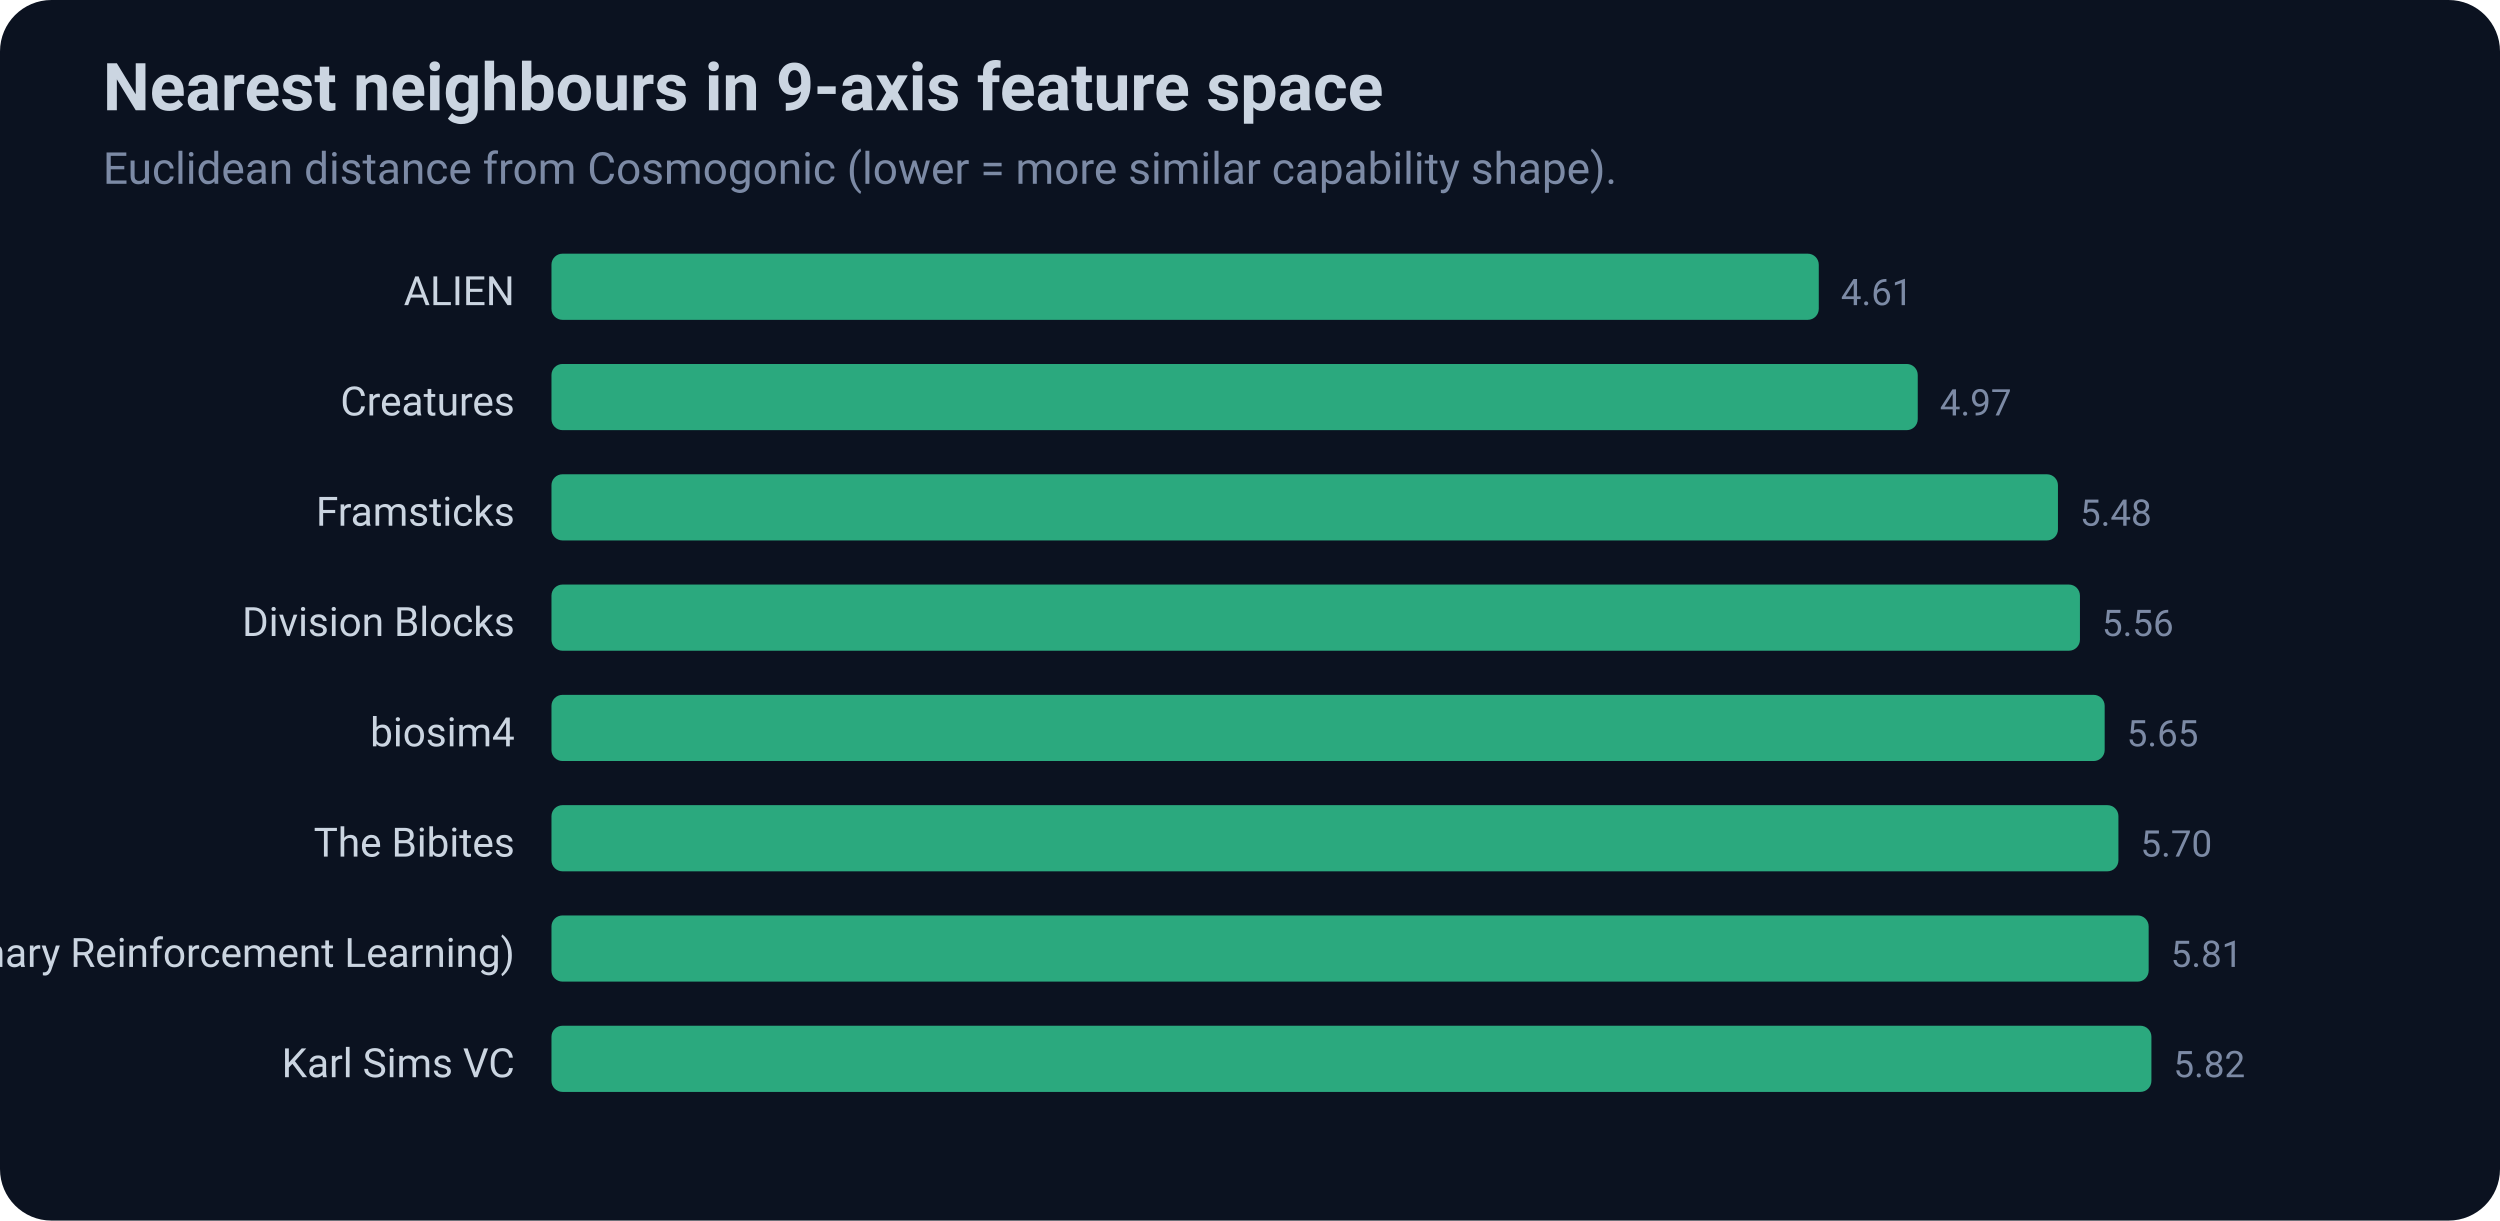
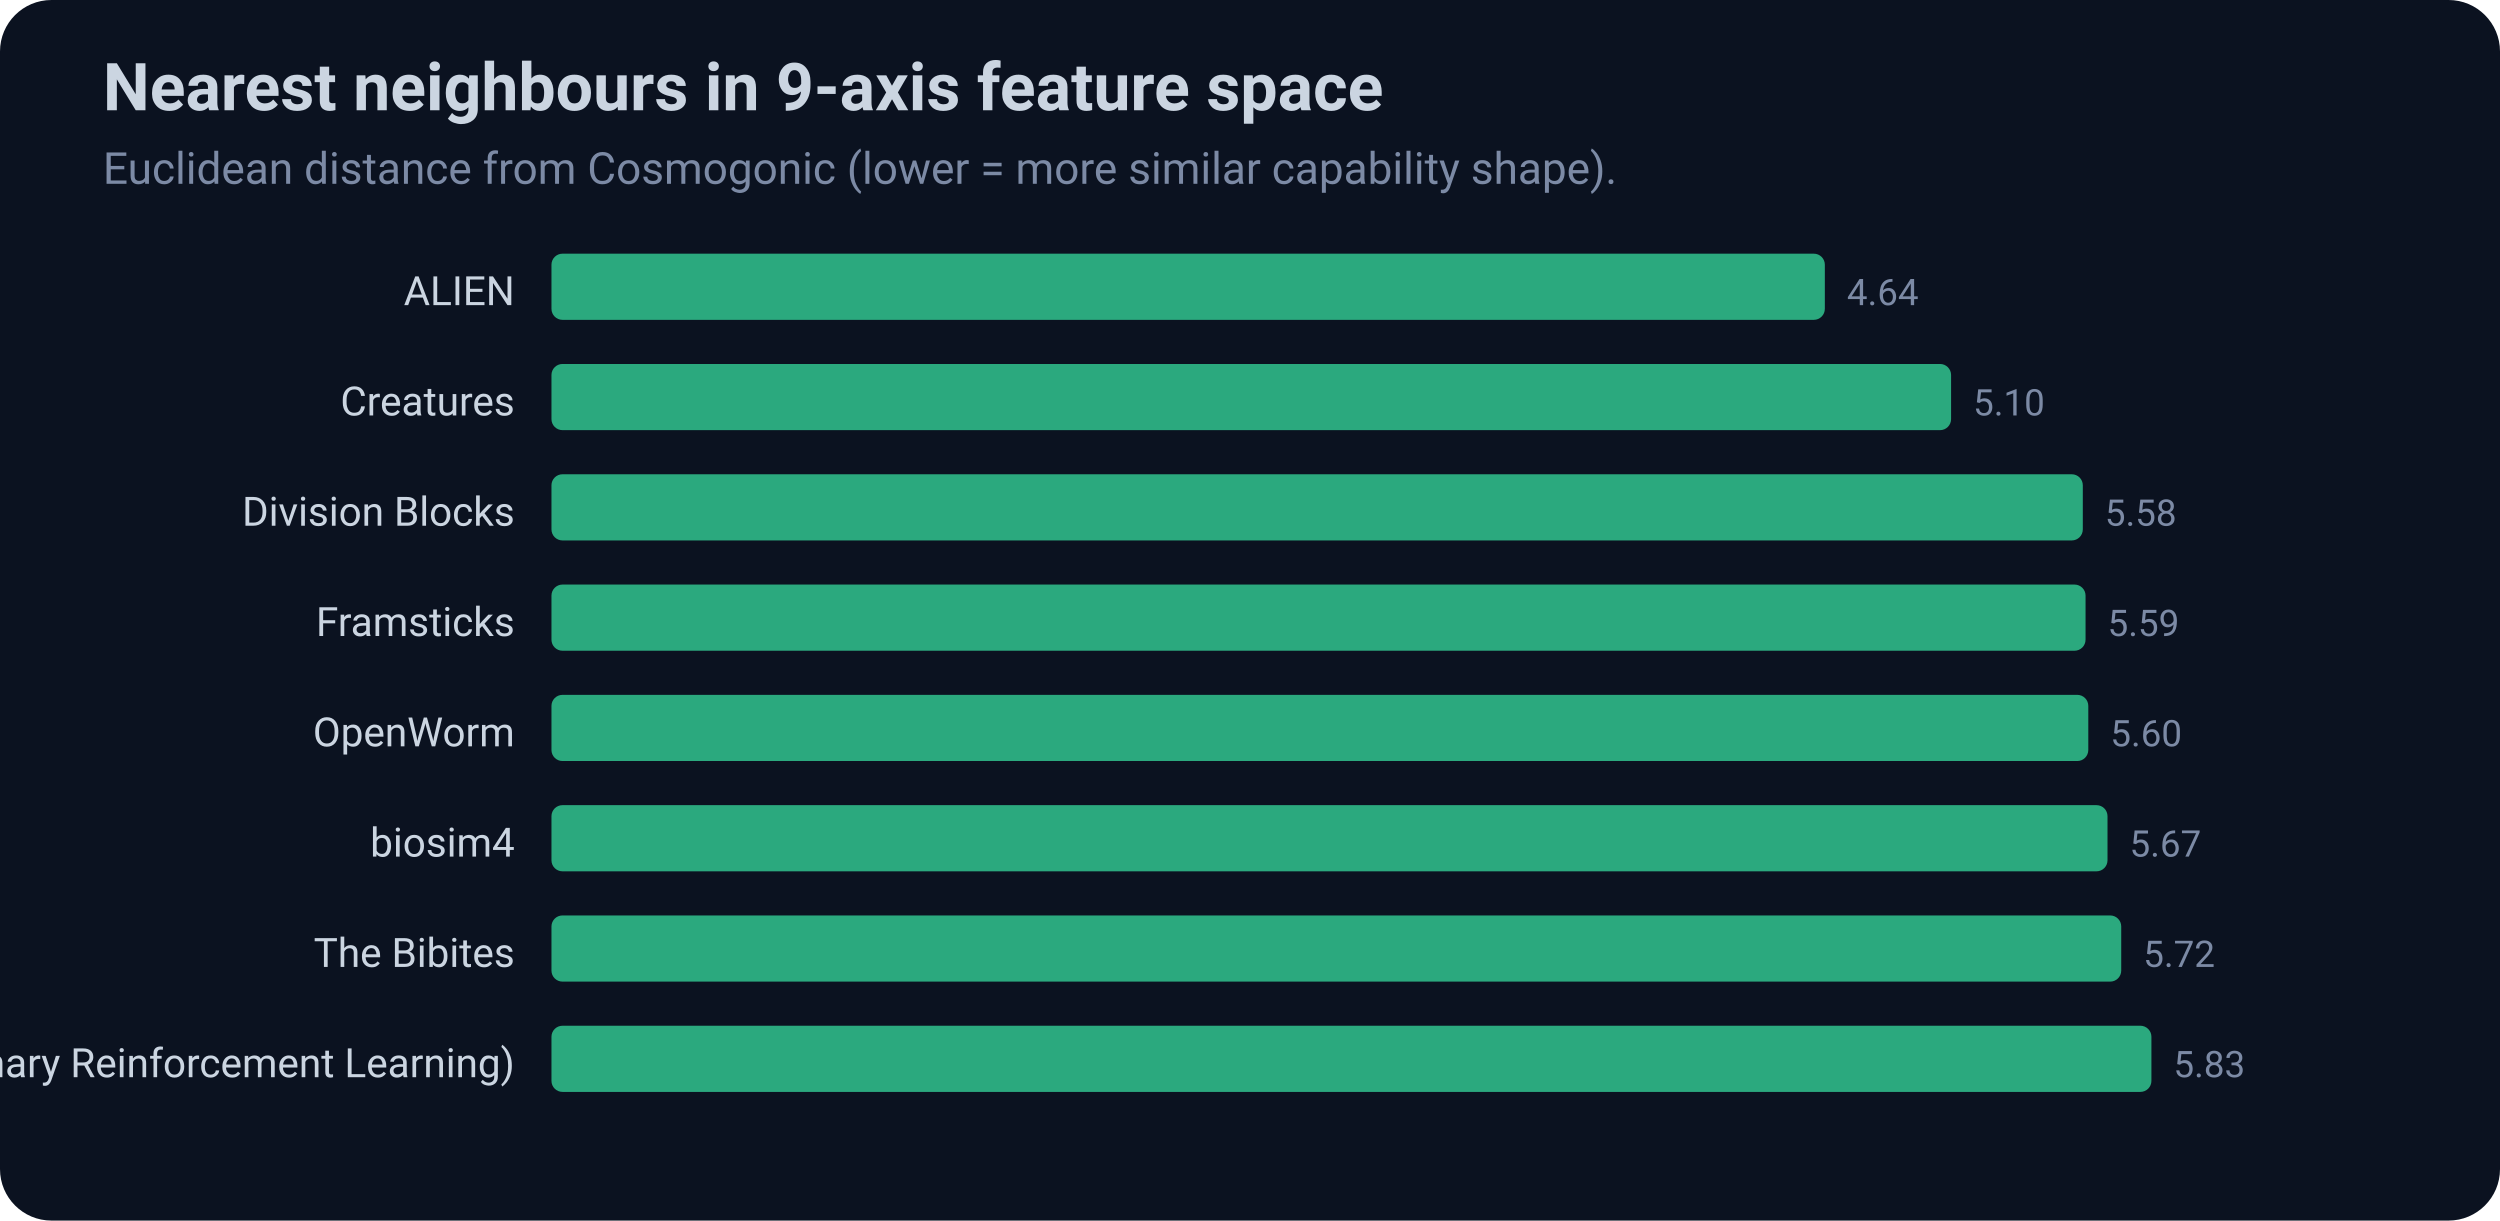
<svg xmlns="http://www.w3.org/2000/svg" viewBox="0 0 680 332" font-family="ui-sans-serif,system-ui,Segoe UI,Roboto,sans-serif" role="img" aria-label="Nearest neighbours">
  <rect width="680" height="332" rx="14" fill="#0b1220" />
  <text x="28" y="30" fill="#cbd5e1" font-size="18" font-weight="700">Nearest neighbours in 9-axis feature space</text>
  <text x="28" y="50" fill="#7c8aa5" font-size="12">Euclidean distance from Cosmogonic (lower = more similar capability shape).</text>
  <text x="140" y="83" fill="#cbd5e1" font-size="11" text-anchor="end">ALIEN</text>
-   <rect x="150" y="69" width="344.709" height="18" rx="3" fill="#34d399" opacity="0.78" />
-   <text x="500.709" y="83" fill="#7c8aa5" font-size="10">4.61</text>
+   <rect x="150" y="69" width="346.357" height="18" rx="3" fill="#34d399" opacity="0.78" />
+   <text x="502.357" y="83" fill="#7c8aa5" font-size="10">4.64</text>
  <text x="140" y="113" fill="#cbd5e1" font-size="11" text-anchor="end">Creatures</text>
-   <rect x="150" y="99" width="371.627" height="18" rx="3" fill="#34d399" opacity="0.78" />
-   <text x="527.627" y="113" fill="#7c8aa5" font-size="10">4.97</text>
-   <text x="140" y="143" fill="#cbd5e1" font-size="11" text-anchor="end">Framsticks</text>
-   <rect x="150" y="129" width="409.762" height="18" rx="3" fill="#34d399" opacity="0.78" />
-   <text x="565.762" y="143" fill="#7c8aa5" font-size="10">5.48</text>
-   <text x="140" y="173" fill="#cbd5e1" font-size="11" text-anchor="end">Division Blocks</text>
-   <rect x="150" y="159" width="415.744" height="18" rx="3" fill="#34d399" opacity="0.78" />
-   <text x="571.744" y="173" fill="#7c8aa5" font-size="10">5.56</text>
-   <text x="140" y="203" fill="#cbd5e1" font-size="11" text-anchor="end">biosim4</text>
-   <rect x="150" y="189" width="422.474" height="18" rx="3" fill="#34d399" opacity="0.78" />
-   <text x="578.474" y="203" fill="#7c8aa5" font-size="10">5.65</text>
-   <text x="140" y="233" fill="#cbd5e1" font-size="11" text-anchor="end">The Bibites</text>
-   <rect x="150" y="219" width="426.212" height="18" rx="3" fill="#34d399" opacity="0.78" />
-   <text x="582.212" y="233" fill="#7c8aa5" font-size="10">5.70</text>
-   <text x="140" y="263" fill="#cbd5e1" font-size="11" text-anchor="end">DERL (Deep Evolutionary Reinforcement Learning)</text>
-   <rect x="150" y="249" width="434.437" height="18" rx="3" fill="#34d399" opacity="0.78" />
-   <text x="590.437" y="263" fill="#7c8aa5" font-size="10">5.81</text>
-   <text x="140" y="293" fill="#cbd5e1" font-size="11" text-anchor="end">Karl Sims VC</text>
+   <rect x="150" y="99" width="380.694" height="18" rx="3" fill="#34d399" opacity="0.78" />
+   <text x="536.694" y="113" fill="#7c8aa5" font-size="10">5.10</text>
+   <text x="140" y="143" fill="#cbd5e1" font-size="11" text-anchor="end">Division Blocks</text>
+   <rect x="150" y="129" width="416.524" height="18" rx="3" fill="#34d399" opacity="0.78" />
+   <text x="572.524" y="143" fill="#7c8aa5" font-size="10">5.58</text>
+   <text x="140" y="173" fill="#cbd5e1" font-size="11" text-anchor="end">Framsticks</text>
+   <rect x="150" y="159" width="417.27" height="18" rx="3" fill="#34d399" opacity="0.78" />
+   <text x="573.27" y="173" fill="#7c8aa5" font-size="10">5.59</text>
+   <text x="140" y="203" fill="#cbd5e1" font-size="11" text-anchor="end">OpenWorm</text>
+   <rect x="150" y="189" width="418.017" height="18" rx="3" fill="#34d399" opacity="0.78" />
+   <text x="574.017" y="203" fill="#7c8aa5" font-size="10">5.60</text>
+   <text x="140" y="233" fill="#cbd5e1" font-size="11" text-anchor="end">biosim4</text>
+   <rect x="150" y="219" width="423.242" height="18" rx="3" fill="#34d399" opacity="0.78" />
+   <text x="579.242" y="233" fill="#7c8aa5" font-size="10">5.67</text>
+   <text x="140" y="263" fill="#cbd5e1" font-size="11" text-anchor="end">The Bibites</text>
+   <rect x="150" y="249" width="426.974" height="18" rx="3" fill="#34d399" opacity="0.78" />
+   <text x="582.974" y="263" fill="#7c8aa5" font-size="10">5.72</text>
+   <text x="140" y="293" fill="#cbd5e1" font-size="11" text-anchor="end">DERL (Deep Evolutionary Reinforcement Learning)</text>
  <rect x="150" y="279" width="435.185" height="18" rx="3" fill="#34d399" opacity="0.78" />
-   <text x="591.185" y="293" fill="#7c8aa5" font-size="10">5.82</text>
+   <text x="591.185" y="293" fill="#7c8aa5" font-size="10">5.83</text>
</svg>
